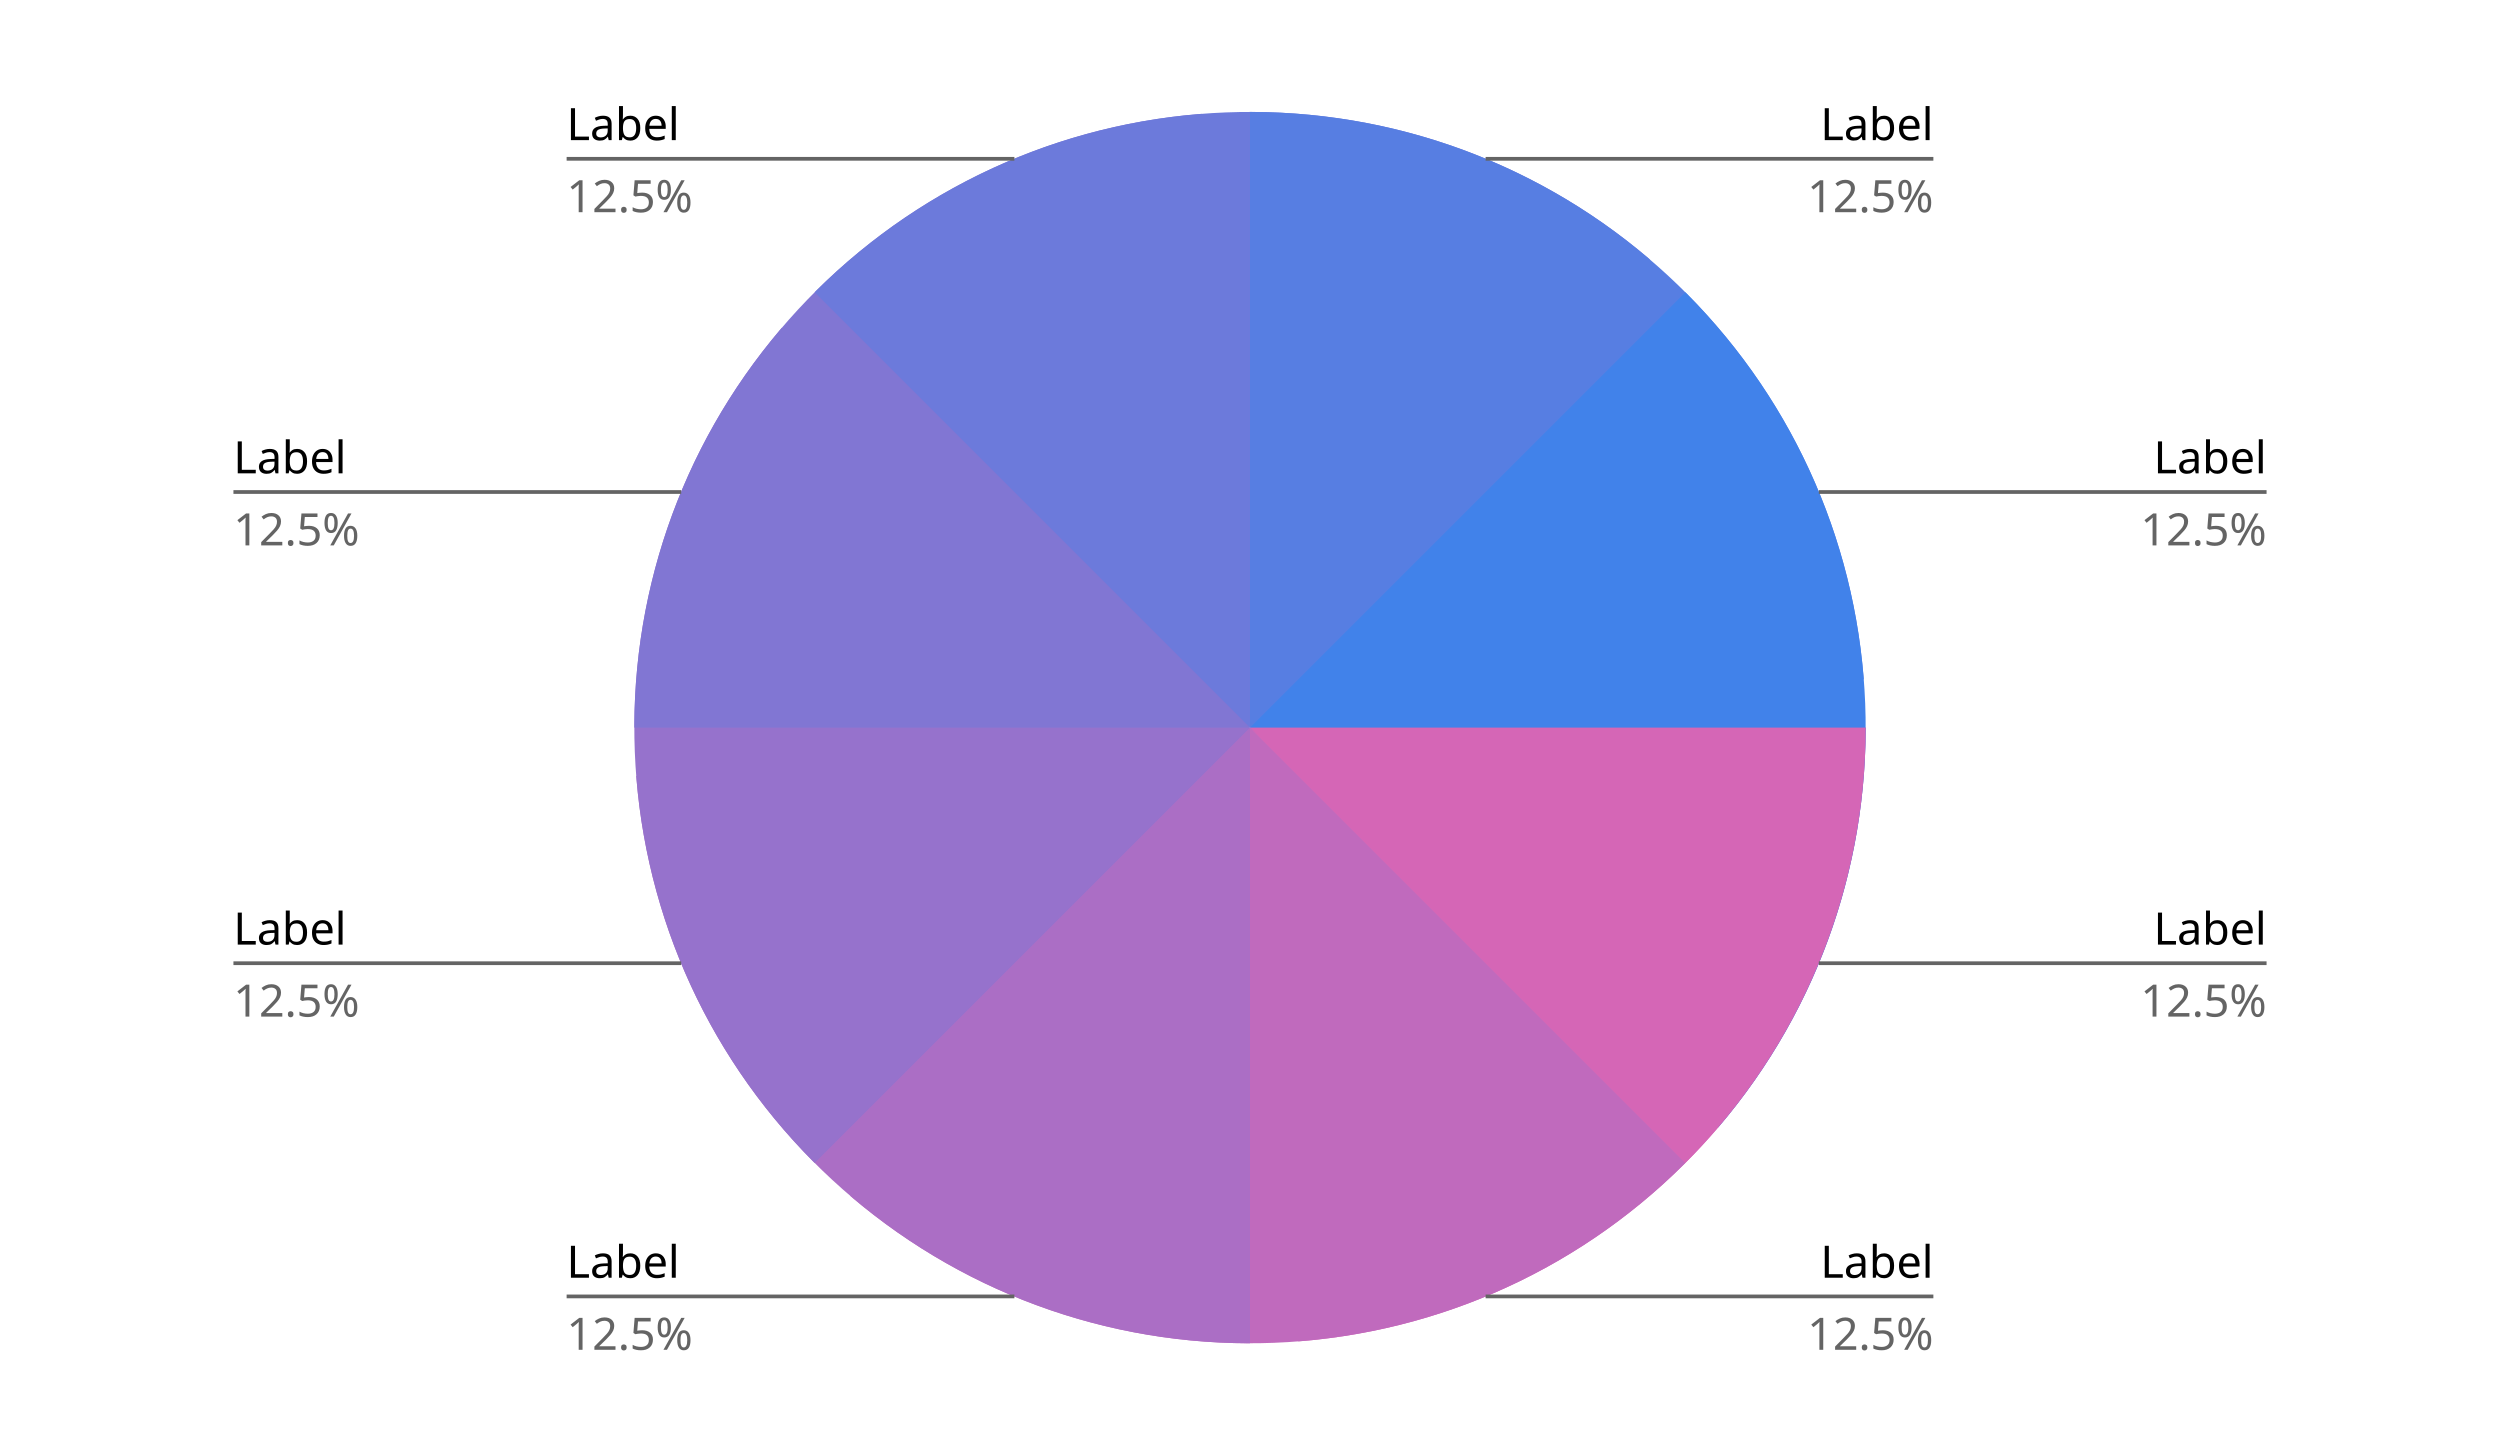
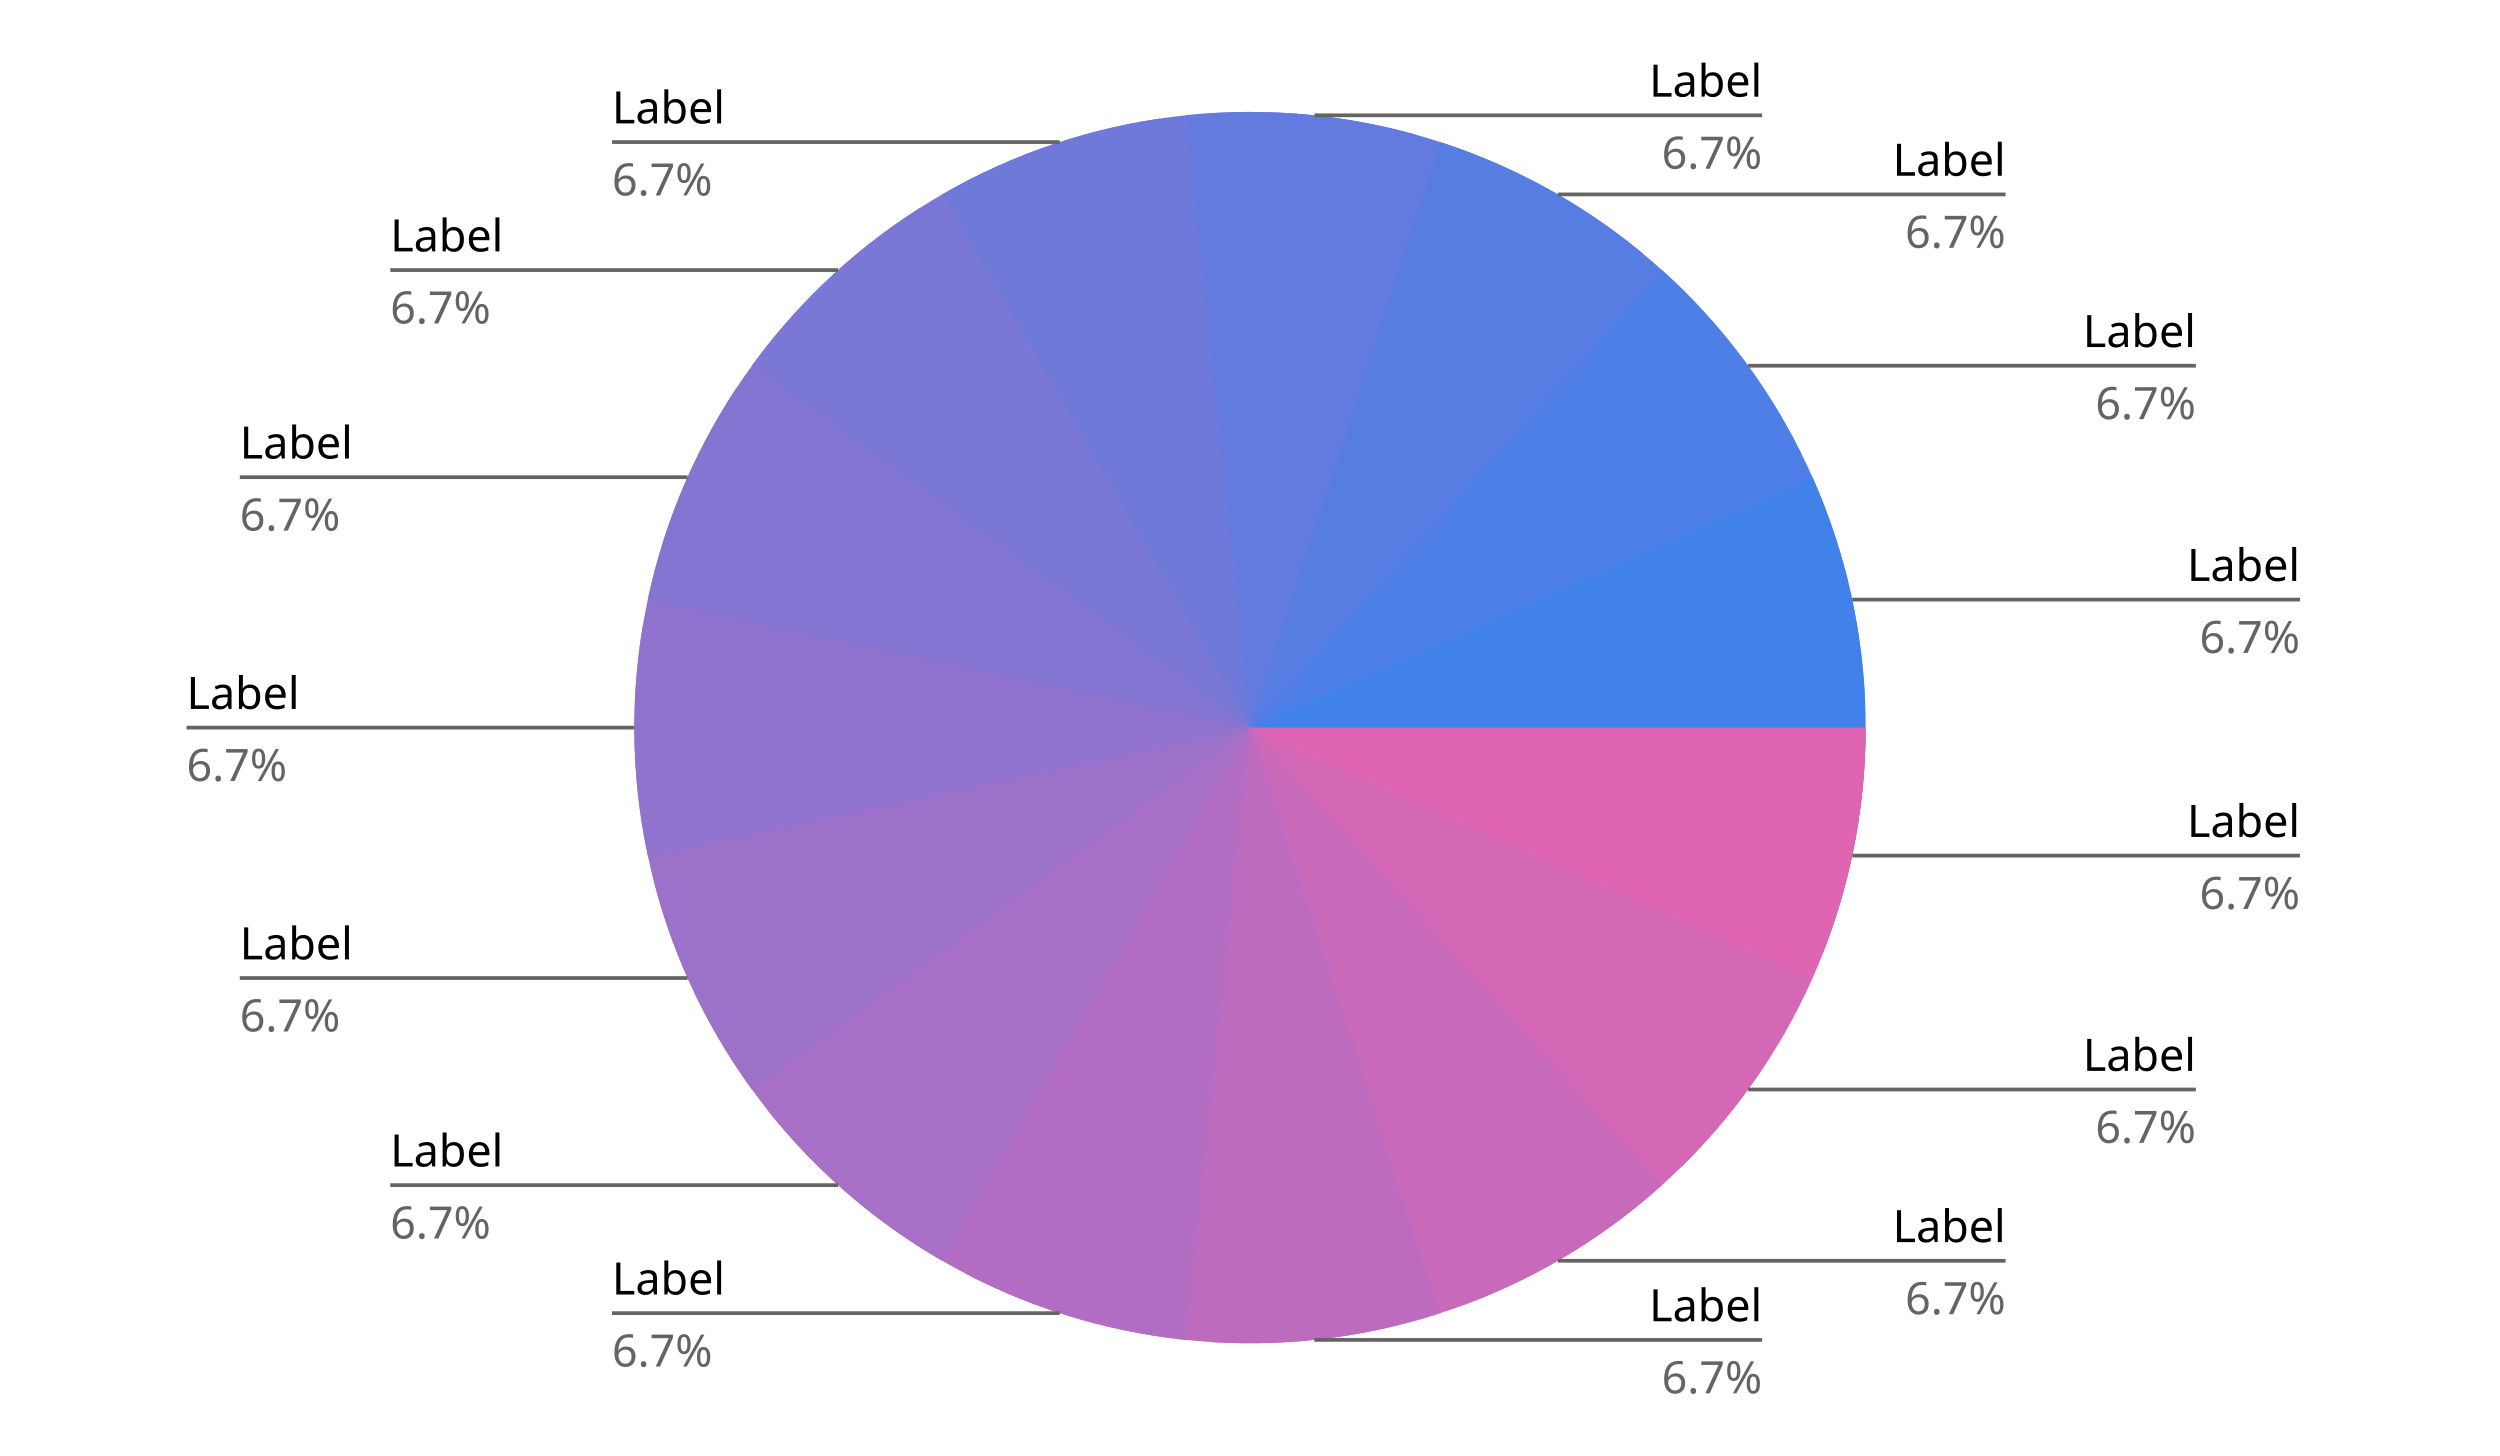
<svg xmlns="http://www.w3.org/2000/svg" style="font-family: sans-serif;" version="1.1" viewBox="0 0 670 390" stroke-width="1">
  <defs>
    <clipPath id="fuckyou">
      <rect x="15" y="15" width="640" height="360" />
    </clipPath>
  </defs>
  <g font-size="12">
    <g clip-path="url(#fuckyou)">
-       <path d="M 500 195 A 165 165 0 0 1 347.946 359.491 L 335 195 " fill="#d566b6" />
-       <path d="M 451.673 311.673 A 165 165 0 0 1 227.841 320.467 L 335 195 " fill="#c06abd" />
-       <path d="M 335 360 A 165 165 0 0 1 170.509 207.946 L 335 195 " fill="#ab6ec5" />
-       <path d="M 218.327 311.673 A 165 165 0 0 1 209.533 87.841 L 335 195 " fill="#9672cc" />
-       <path d="M 170 195 A 165 165 0 0 1 322.054 30.509 L 335 195 " fill="#8176d3" />
-       <path d="M 218.327 78.327 A 165 165 0 0 1 442.159 69.533 L 335 195 " fill="#6c7adb" />
-       <path d="M 335 30 A 165 165 0 0 1 499.491 182.054 L 335 195 " fill="#577ee2" />
-       <path d="M 451.673 78.327 A 165 165 0 0 1 460.467 302.159 L 335 195 " fill="#4182ea" />
-       <path d="M 500 195 A 165 165 0 0 1 451.673 311.673 L 335 195 " fill="#d566b6" />
+       <path d="M 500 195 A 165 165 0 0 1 450.444 312.888 L 335 195 " fill="#df65b2" />
+       <path d="M 485.735 262.112 A 165 165 0 0 1 392.514 349.652 L 335 195 " fill="#d467b6" />
+       <path d="M 445.407 317.619 A 165 165 0 0 1 324.64 359.674 L 335 195 " fill="#c969ba" />
+       <path d="M 385.988 351.924 A 165 165 0 0 1 258.556 341.224 L 335 195 " fill="#bd6bbe" />
+       <path d="M 317.753 359.096 A 165 165 0 0 1 205.691 297.489 L 335 195 " fill="#b26dc2" />
+       <path d="M 252.5 337.894 A 165 165 0 0 1 175.184 236.034 L 335 195 " fill="#a76fc6" />
+       <path d="M 201.512 291.985 A 165 165 0 0 1 172.311 167.483 L 335 195 " fill="#9c71ca" />
+       <path d="M 173.606 229.305 A 165 165 0 0 1 197.568 103.69 L 335 195 " fill="#9073ce" />
+       <path d="M 173.606 160.695 A 165 165 0 0 1 246.589 55.686 L 335 195 " fill="#8575d2" />
+       <path d="M 201.512 98.015 A 165 165 0 0 1 310.896 31.77 L 335 195 " fill="#7a77d6" />
+       <path d="M 252.5 52.106 A 165 165 0 0 1 379.372 36.078 L 335 195 " fill="#6f79da" />
+       <path d="M 317.753 30.904 A 165 165 0 0 1 440.175 67.865 L 335 195 " fill="#637bde" />
+       <path d="M 385.988 38.076 A 165 165 0 0 1 482.792 121.635 L 335 195 " fill="#587de2" />
+       <path d="M 445.407 72.381 A 165 165 0 0 1 499.855 188.09 L 335 195 " fill="#4d7fe6" />
+       <path d="M 485.735 127.888 A 165 165 0 0 1 488.413 255.741 L 335 195 " fill="#4182ea" />
+       <path d="M 500 195 A 165 165 0 0 1 485.735 262.112 L 335 195 " fill="#df65b2" />
      <g stroke="black">
        <g stroke="#646464">
-           <line x1="487.44" y1="258.143" x2="607.44" y2="258.143" />
-           <line x1="398.143" y1="347.44" x2="518.143" y2="347.44" />
-           <line x1="271.857" y1="347.44" x2="151.857" y2="347.44" />
-           <line x1="182.56" y1="258.143" x2="62.56" y2="258.143" />
-           <line x1="182.56" y1="131.857" x2="62.56" y2="131.857" />
-           <line x1="271.857" y1="42.56" x2="151.857" y2="42.56" />
-           <line x1="398.143" y1="42.56" x2="518.143" y2="42.56" />
-           <line x1="487.44" y1="131.857" x2="607.44" y2="131.857" />
+           <line x1="496.394" y1="229.305" x2="616.394" y2="229.305" />
+           <line x1="468.488" y1="291.985" x2="588.488" y2="291.985" />
+           <line x1="417.5" y1="337.894" x2="537.5" y2="337.894" />
+           <line x1="352.247" y1="359.096" x2="472.247" y2="359.096" />
+           <line x1="284.012" y1="351.924" x2="164.012" y2="351.924" />
+           <line x1="224.593" y1="317.619" x2="104.593" y2="317.619" />
+           <line x1="184.265" y1="262.112" x2="64.265" y2="262.112" />
+           <line x1="170" y1="195" x2="50" y2="195" />
+           <line x1="184.265" y1="127.888" x2="64.265" y2="127.888" />
+           <line x1="224.593" y1="72.381" x2="104.593" y2="72.381" />
+           <line x1="284.012" y1="38.076" x2="164.012" y2="38.076" />
+           <line x1="352.247" y1="30.904" x2="472.247" y2="30.904" />
+           <line x1="417.5" y1="52.106" x2="537.5" y2="52.106" />
+           <line x1="468.488" y1="98.015" x2="588.488" y2="98.015" />
+           <line x1="496.394" y1="160.695" x2="616.394" y2="160.695" />
        </g>
      </g>
      <g text-anchor="end">
-         <text x="607.44" y="253.143">Label</text>
-         <text x="518.143" y="342.44">Label</text>
+         <text x="616.394" y="224.305">Label</text>
+         <text x="588.488" y="286.985">Label</text>
+         <text x="537.5" y="332.894">Label</text>
+         <text x="472.247" y="354.096">Label</text>
      </g>
-       <text x="151.857" y="342.44">Label</text>
-       <text x="62.56" y="253.143">Label</text>
-       <text x="62.56" y="126.857">Label</text>
-       <text x="151.857" y="37.56">Label</text>
+       <text x="164.012" y="346.924">Label</text>
+       <text x="104.593" y="312.619">Label</text>
+       <text x="64.265" y="257.112">Label</text>
+       <text x="50" y="190">Label</text>
+       <text x="64.265" y="122.888">Label</text>
+       <text x="104.593" y="67.381">Label</text>
+       <text x="164.012" y="33.076">Label</text>
      <g text-anchor="end">
-         <text x="518.143" y="37.56">Label</text>
-         <text x="607.44" y="126.857">Label</text>
+         <text x="472.247" y="25.904">Label</text>
+         <text x="537.5" y="47.106">Label</text>
+         <text x="588.488" y="93.015">Label</text>
+         <text x="616.394" y="155.695">Label</text>
      </g>
      <g fill="#646464" dominant-baseline="hanging">
        <g text-anchor="end">
-           <text x="607.44" y="263.143">     12.5%</text>
-           <text x="518.143" y="352.44">     12.5%</text>
+           <text x="616.394" y="234.305">      6.7%</text>
+           <text x="588.488" y="296.985">      6.7%</text>
+           <text x="537.5" y="342.894">      6.7%</text>
+           <text x="472.247" y="364.096">      6.7%</text>
        </g>
-         <text x="151.857" y="352.44">     12.5%</text>
-         <text x="62.56" y="263.143">     12.5%</text>
-         <text x="62.56" y="136.857">     12.5%</text>
-         <text x="151.857" y="47.56">     12.5%</text>
+         <text x="164.012" y="356.924">      6.7%</text>
+         <text x="104.593" y="322.619">      6.7%</text>
+         <text x="64.265" y="267.112">      6.7%</text>
+         <text x="50" y="200">      6.7%</text>
+         <text x="64.265" y="132.888">      6.7%</text>
+         <text x="104.593" y="77.381">      6.7%</text>
+         <text x="164.012" y="43.076">      6.7%</text>
        <g text-anchor="end">
-           <text x="518.143" y="47.56">     12.5%</text>
-           <text x="607.44" y="136.857">     12.5%</text>
+           <text x="472.247" y="35.904">      6.7%</text>
+           <text x="537.5" y="57.106">      6.7%</text>
+           <text x="588.488" y="103.015">      6.7%</text>
+           <text x="616.394" y="165.695">      6.7%</text>
        </g>
      </g>
    </g>
  </g>
</svg>
